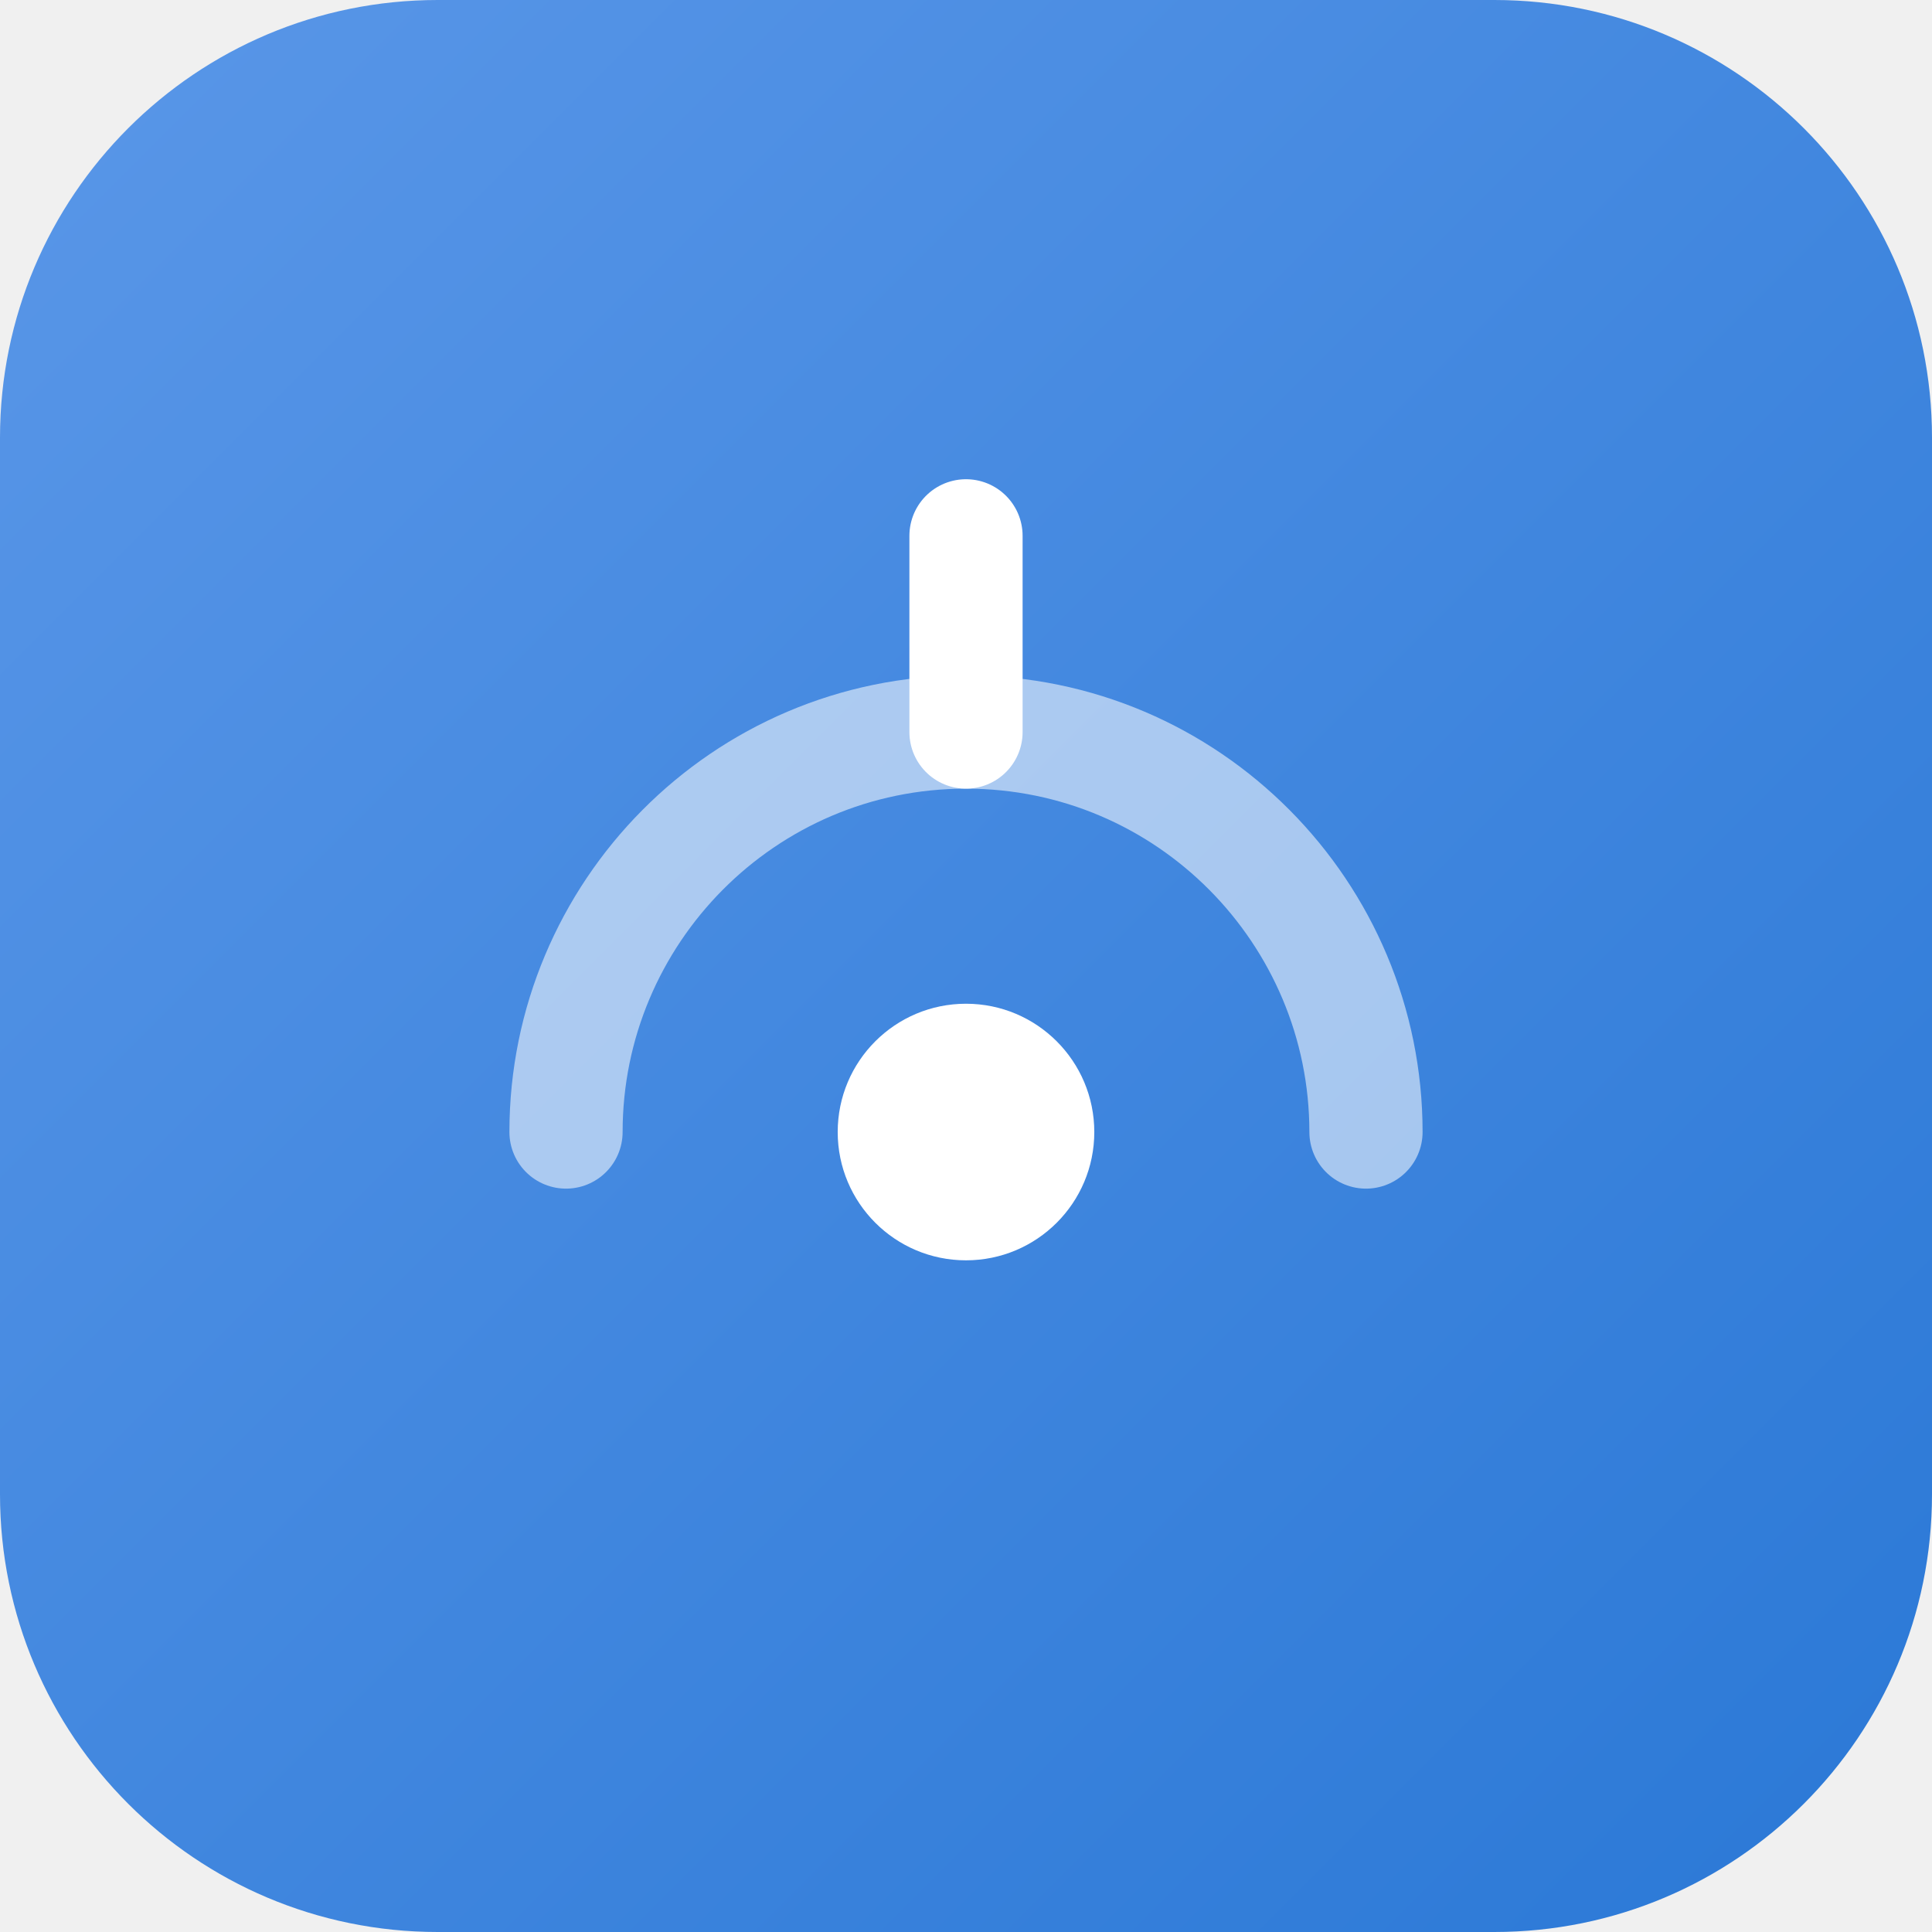
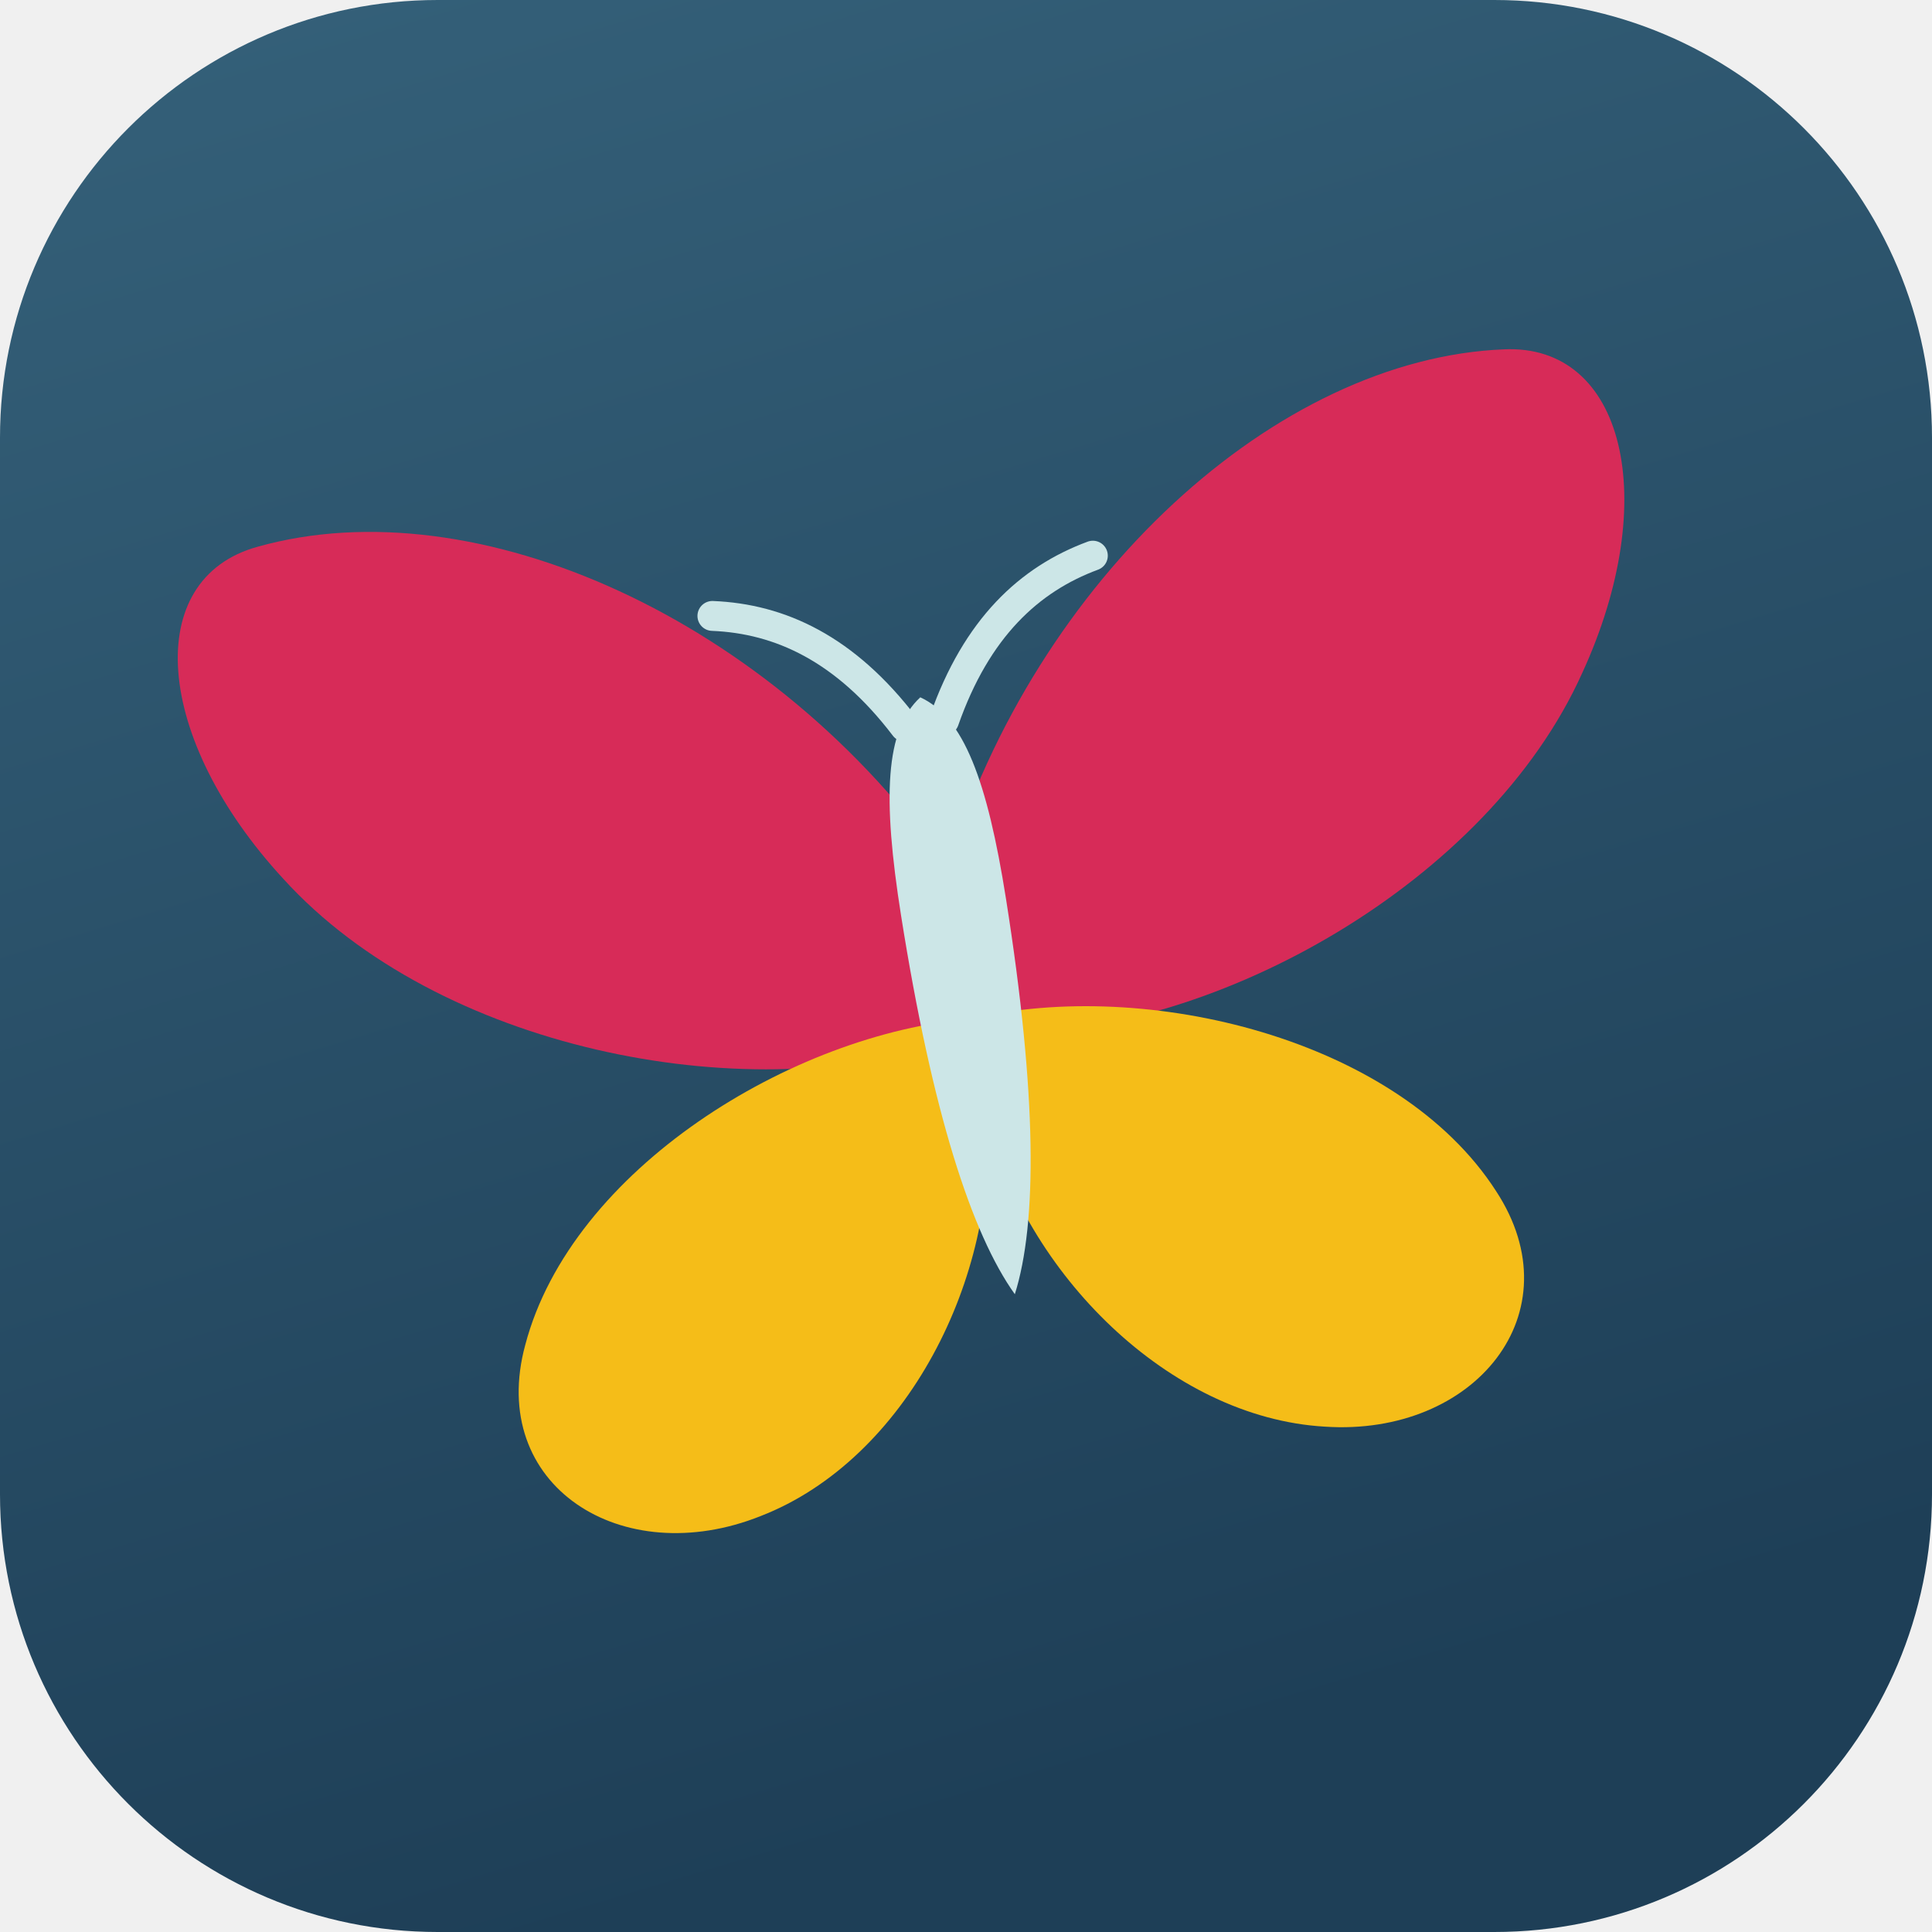
- <svg xmlns="http://www.w3.org/2000/svg" viewBox="0 0 512 512" role="img" aria-label="Moments">
+ <svg xmlns="http://www.w3.org/2000/svg" width="512" height="512" viewBox="0 0 512 512" role="img" aria-label="Moments">
  <defs>
-     <linearGradient id="g" x1="0" y1="0" x2="1" y2="1">
-       <stop offset="0" stop-color="#5a97e8" />
-       <stop offset="1" stop-color="#2a78d6" />
+     <linearGradient id="sea" x1="0" y1="0" x2="0.3" y2="1">
+       <stop offset="0" stop-color="#35617a" />
+       <stop offset="1" stop-color="#1e3f57" />
    </linearGradient>
  </defs>
-   <rect width="512" height="512" rx="116" fill="url(#g)" />
-   <path d="M150 300c0-58 47-106 106-106s106 48 106 106" fill="none" stroke="#fff" stroke-width="30" stroke-linecap="round" opacity="0.55" />
-   <circle cx="256" cy="300" r="34" fill="#fff" />
-   <path d="M256 194v-52" stroke="#fff" stroke-width="30" stroke-linecap="round" />
+   <rect width="512" height="512" rx="116" fill="url(#sea)" />
+   <g transform="translate(30.72 30.72) scale(0.88)">
+     <g transform="translate(0 6) rotate(-9 256 256)">
+       <g>
+         <path d="M256 220 C 296 138 378 84 446 92 C 482 96 486 144 454 192              C 416 250 328 282 266 272 Z" fill="#d72b58" />
+         <path d="M256 266 C 310 262 382 292 404 342 C 422 382 386 414 342 404              C 296 394 260 344 256 296 Z" fill="#f5bd18" />
+       </g>
+       <g transform="translate(512 0) scale(-1 1)">
+         <path d="M256 220 C 296 138 378 84 446 92 C 482 96 486 144 454 192              C 416 250 328 282 266 272 Z" fill="#d72b58" />
+         <path d="M256 266 C 310 262 382 292 404 342 C 422 382 386 414 342 404              C 296 394 260 344 256 296 Z" fill="#f5bd18" />
+       </g>
+       <path d="M256 168 C 268 176 272 196 272 232 C 272 292 266 330 256 350              C 246 330 240 292 240 232 C 240 196 244 176 256 168 Z" fill="#cce6e7" />
+       <path d="M250 176 C 236 150 218 138 198 134" fill="none" stroke="#cce6e7" stroke-width="9" stroke-linecap="round" />
+       <path d="M262 176 C 276 150 294 138 314 134" fill="none" stroke="#cce6e7" stroke-width="9" stroke-linecap="round" />
+     </g>
+   </g>
</svg>
